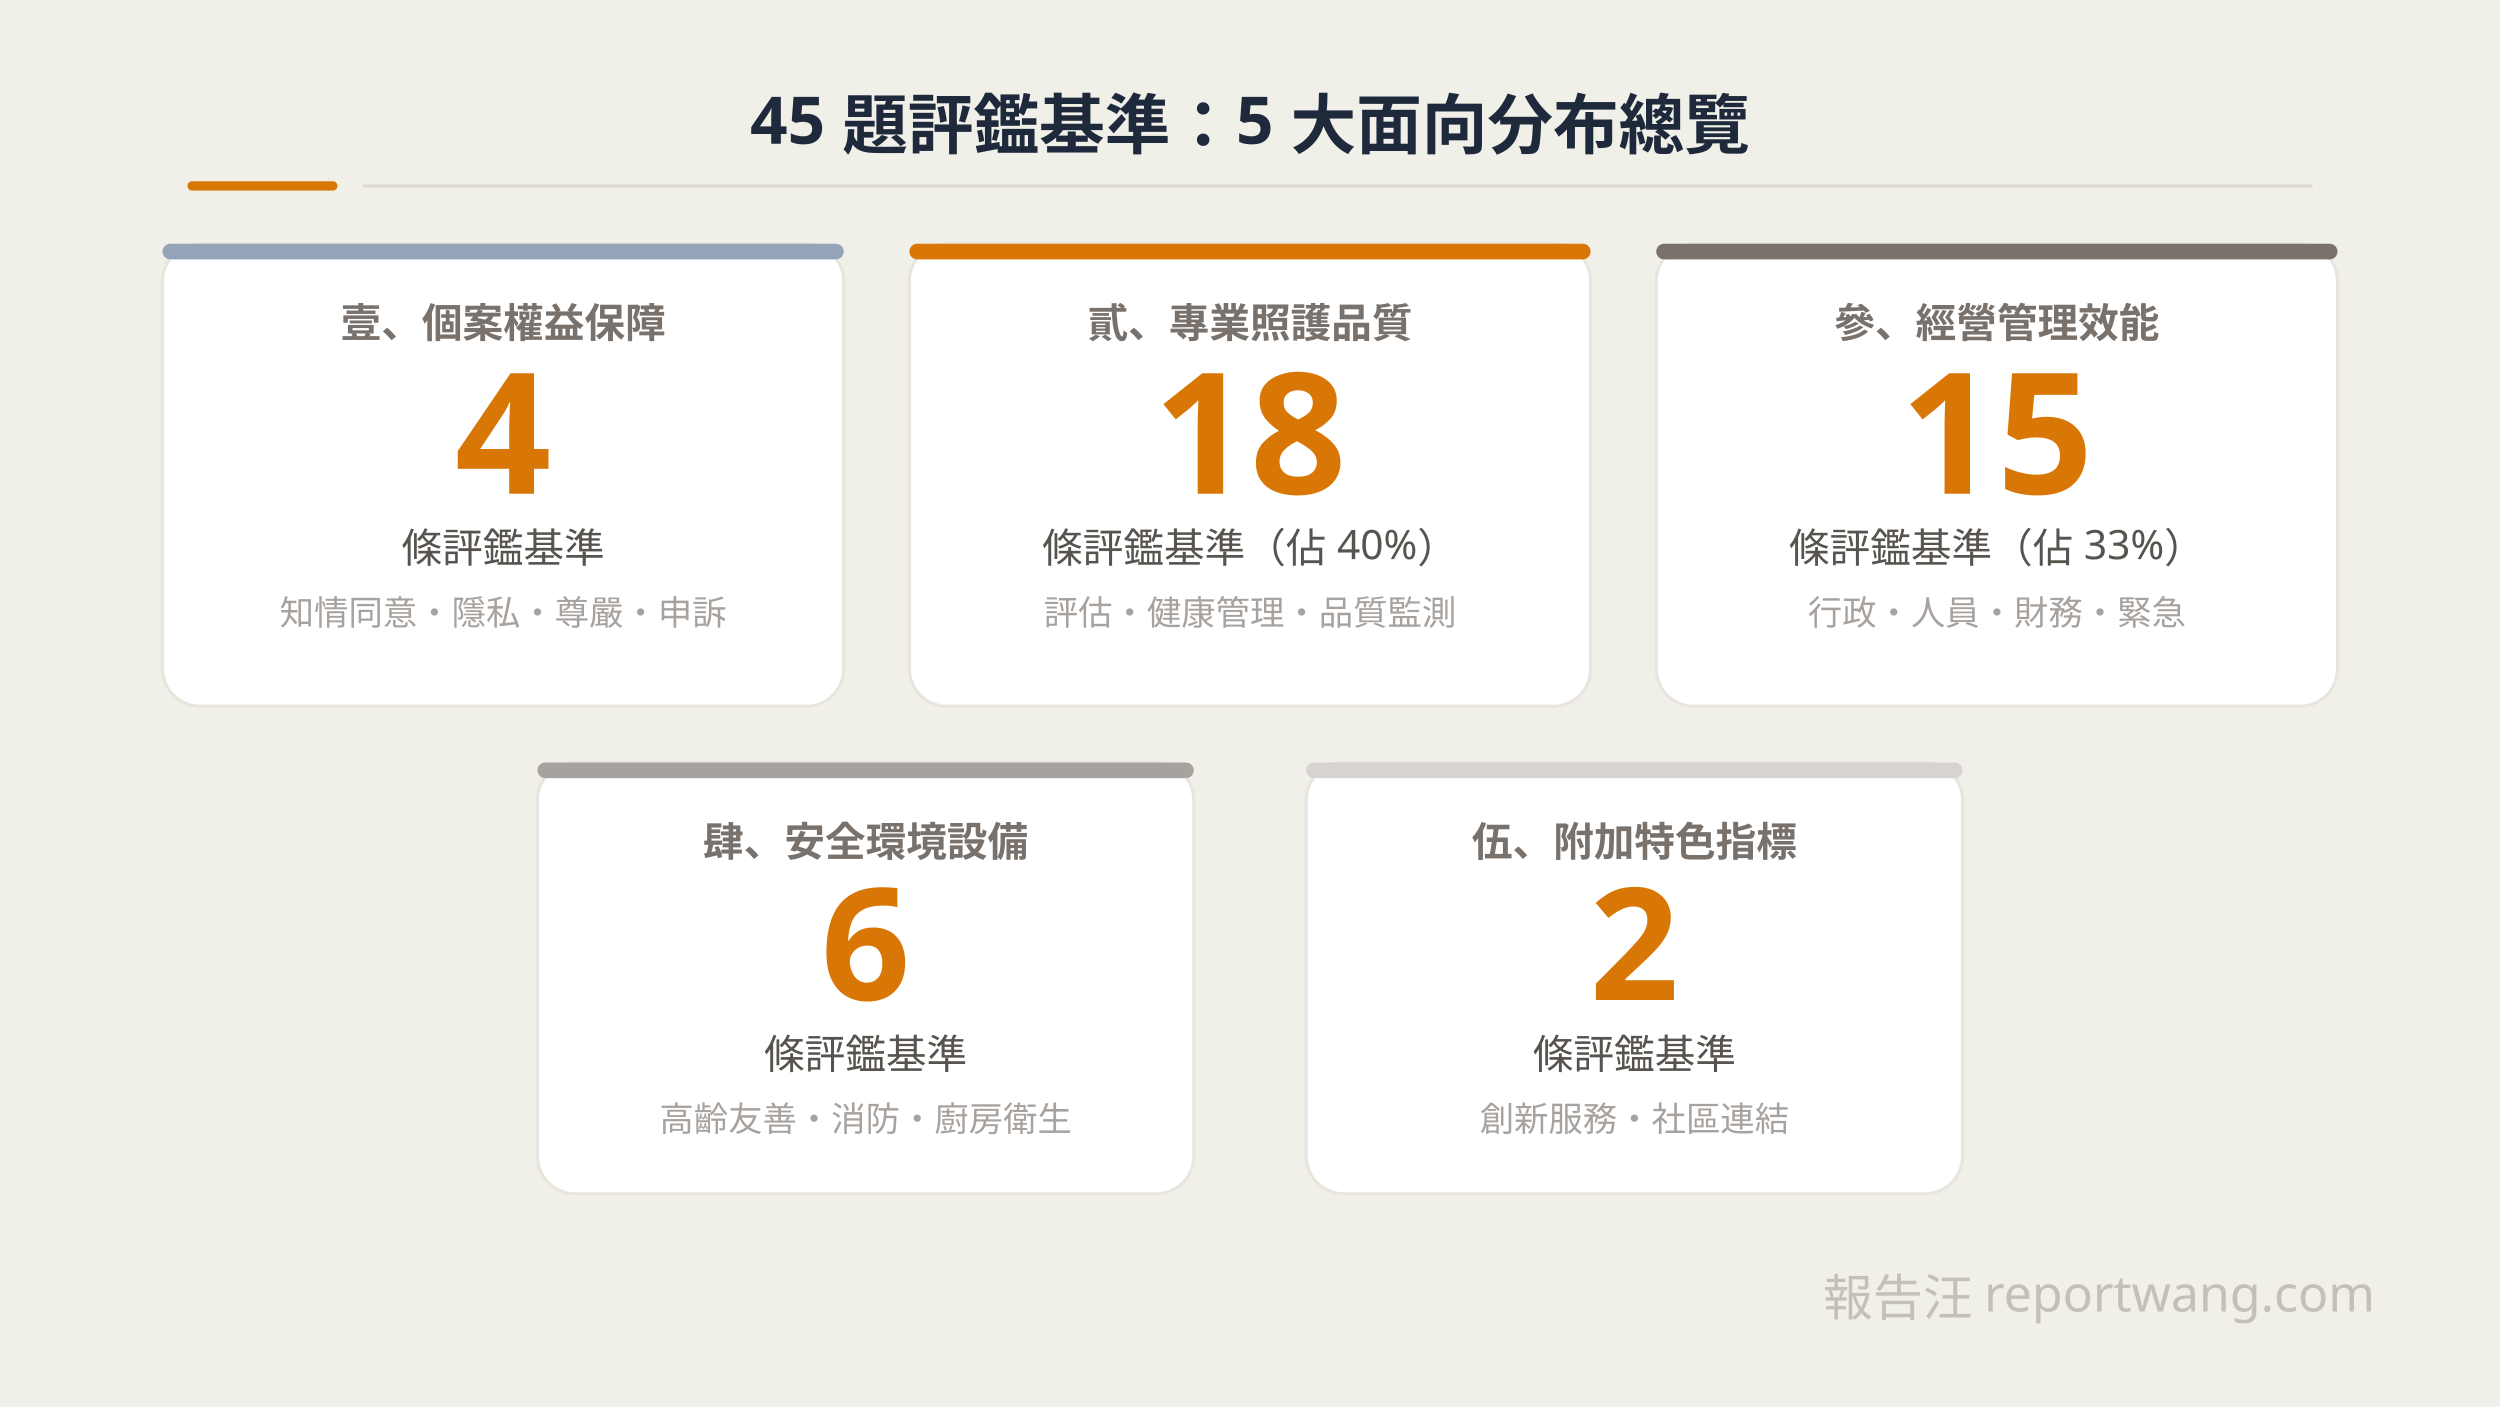
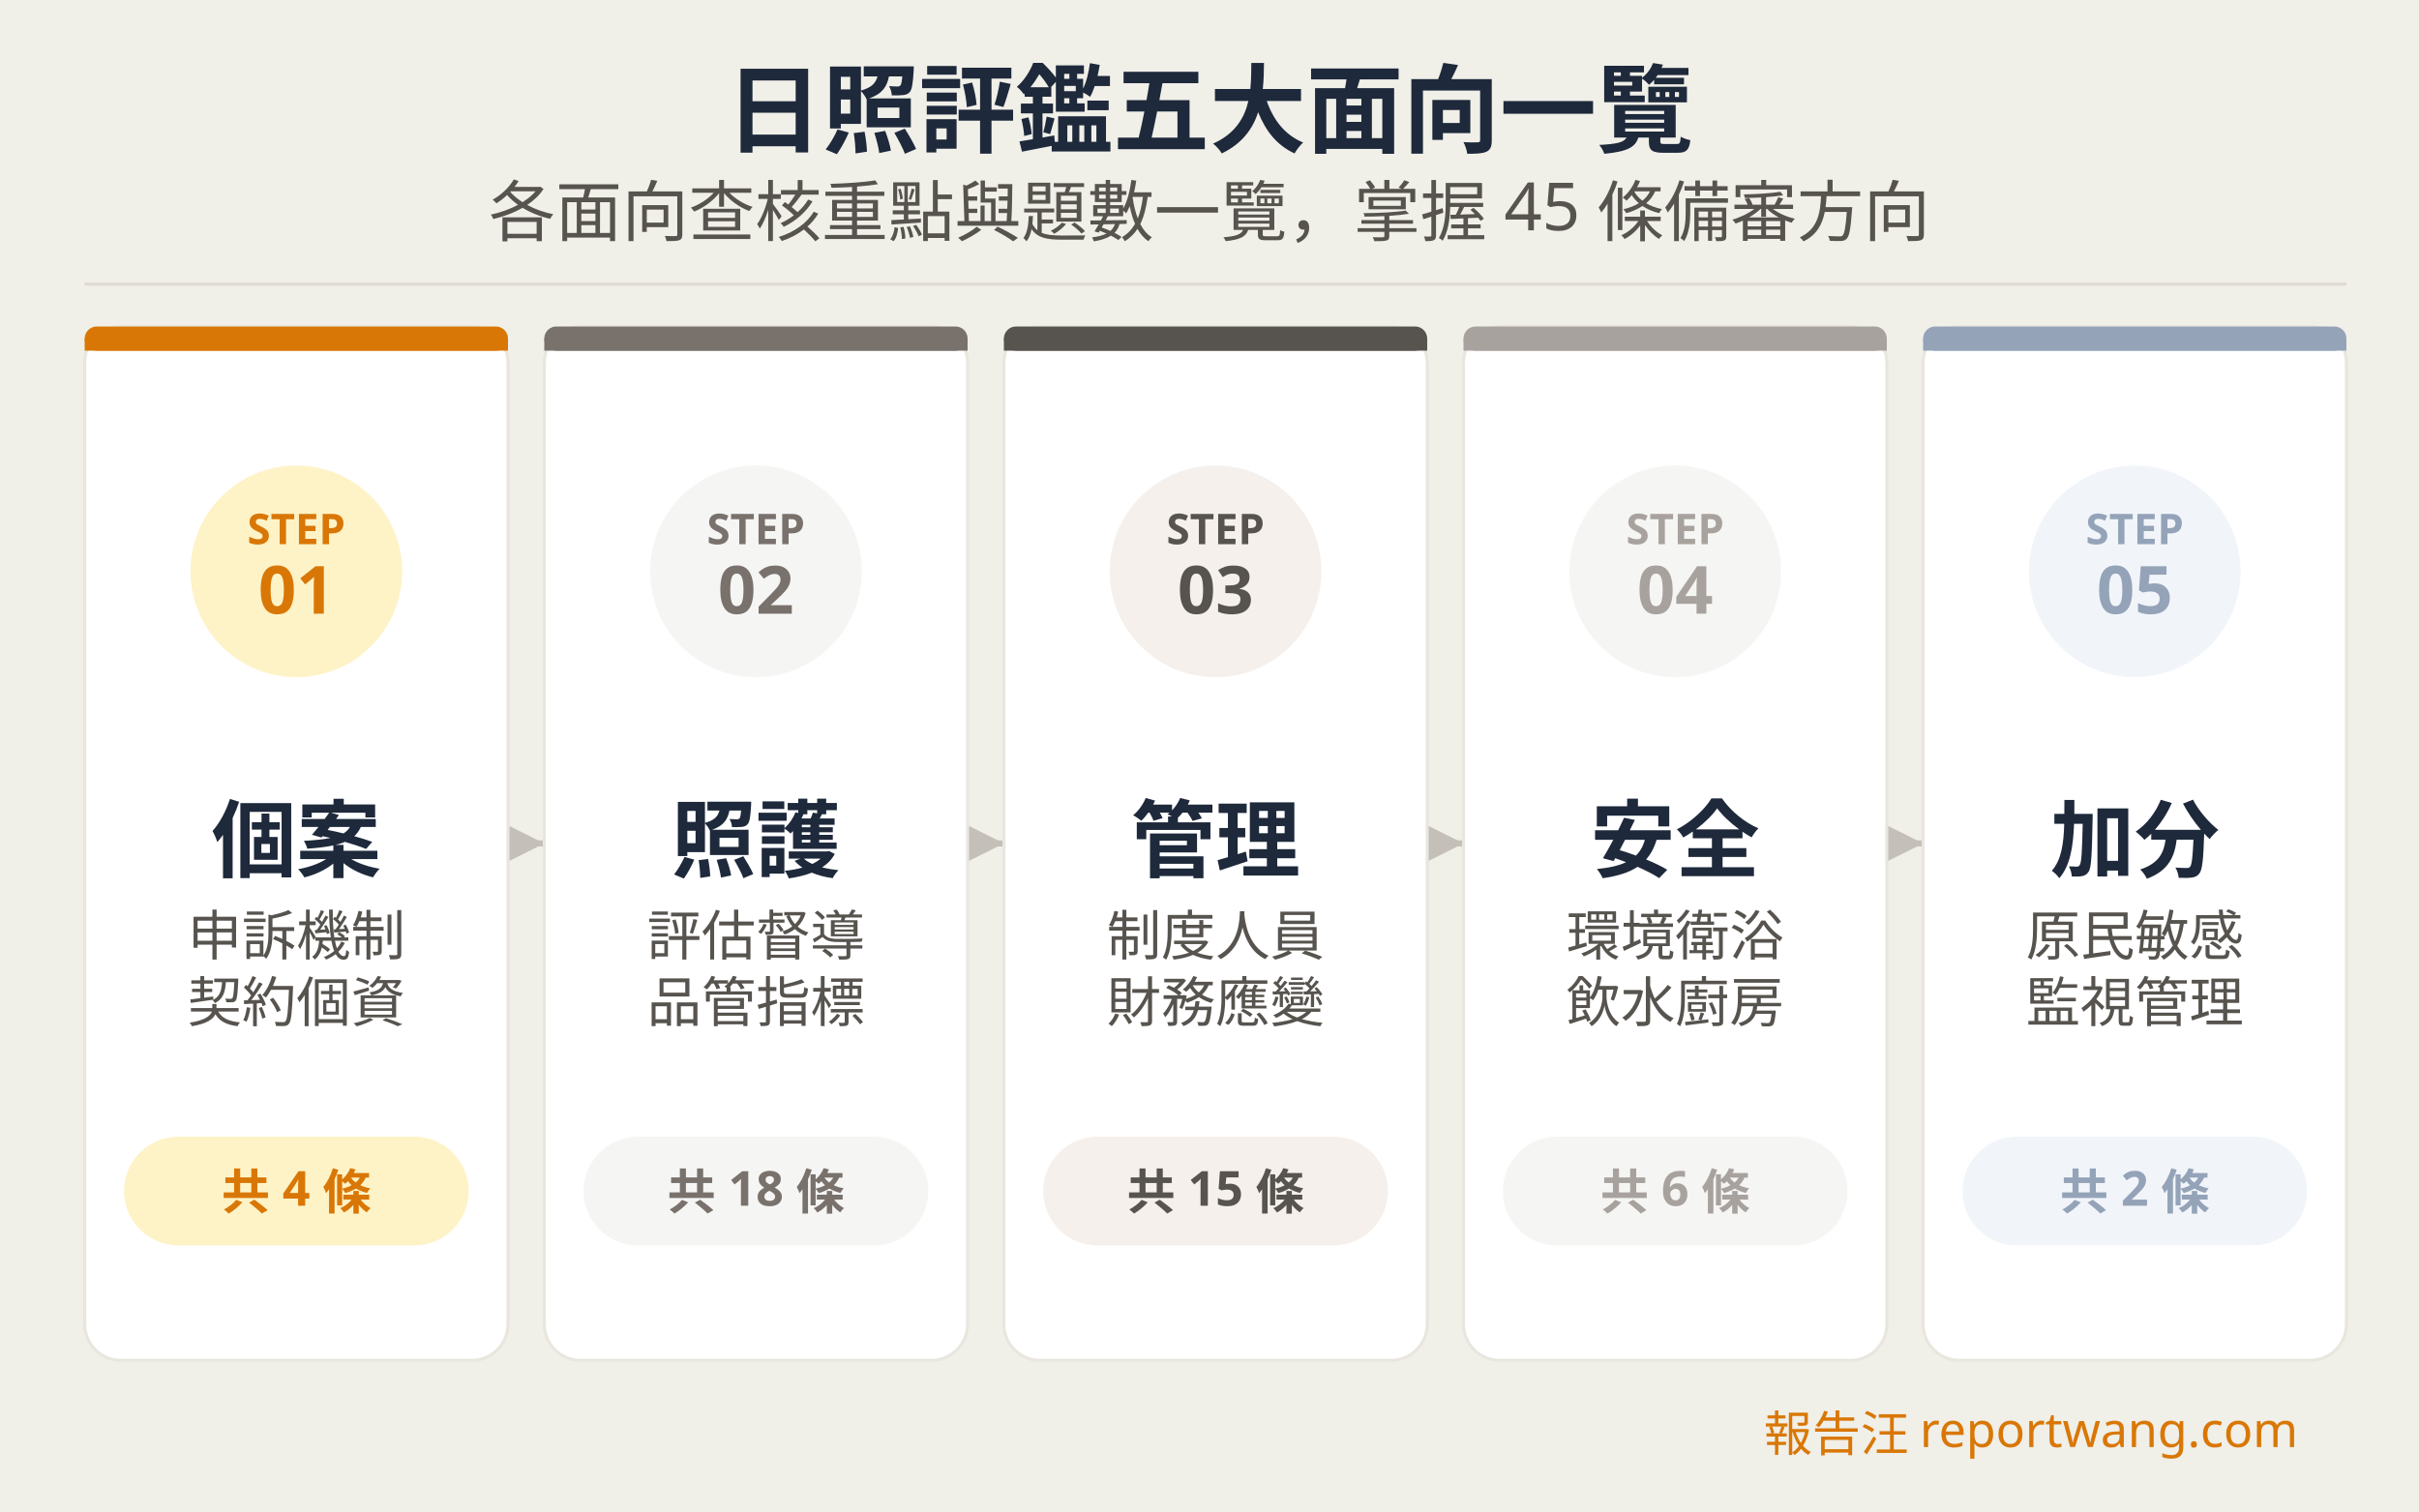
- <svg xmlns="http://www.w3.org/2000/svg" width="800" height="450" viewBox="0 0 800 450" font-family="'Noto Sans TC', sans-serif">
-   <rect width="800" height="450" fill="#f0efe8" />
-   <text x="400" y="46" font-size="21" font-weight="700" fill="#1e293b" text-anchor="middle">45 題評鑑基準：5 大面向分布總覽</text>
-   <rect x="60" y="58" width="48" height="3" rx="1.5" fill="#d97706" />
-   <line x1="116" y1="59.5" x2="740" y2="59.5" stroke="#dedad3" stroke-width="1" />
-   <rect x="52" y="78" width="218" height="148" rx="12" fill="white" stroke="#e8e5de" stroke-width="1" />
-   <rect x="52" y="78" width="218" height="5" rx="2.5" fill="#94a3b8" />
-   <text x="161" y="108" font-size="13" fill="#78716c" text-anchor="middle" font-weight="600">壹、個案權益保障</text>
-   <text x="161" y="158" font-size="54" font-weight="900" fill="#d97706" text-anchor="middle">4</text>
-   <text x="161" y="180" font-size="13" fill="#57534e" text-anchor="middle">條評鑑基準</text>
-   <text x="161" y="200" font-size="11" fill="#a8a29e" text-anchor="middle">知情同意・隱私・尊嚴・申訴</text>
-   <rect x="291" y="78" width="218" height="148" rx="12" fill="white" stroke="#e8e5de" stroke-width="1" />
-   <rect x="291" y="78" width="218" height="5" rx="2.5" fill="#d97706" />
-   <text x="400" y="108" font-size="13" fill="#78716c" text-anchor="middle" font-weight="600">貳、專業照護品質</text>
-   <text x="400" y="158" font-size="54" font-weight="900" fill="#d97706" text-anchor="middle">18</text>
-   <text x="400" y="180" font-size="13" fill="#57534e" text-anchor="middle">條評鑑基準（佔 40%）</text>
-   <text x="400" y="200" font-size="11" fill="#a8a29e" text-anchor="middle">評估・健康管理・品質監測</text>
-   <rect x="530" y="78" width="218" height="148" rx="12" fill="white" stroke="#e8e5de" stroke-width="1" />
-   <rect x="530" y="78" width="218" height="5" rx="2.5" fill="#78716c" />
-   <text x="639" y="108" font-size="13" fill="#78716c" text-anchor="middle" font-weight="600">參、經營管理效能</text>
-   <text x="639" y="158" font-size="54" font-weight="900" fill="#d97706" text-anchor="middle">15</text>
-   <text x="639" y="180" font-size="13" fill="#57534e" text-anchor="middle">條評鑑基準（佔 33%）</text>
-   <text x="639" y="200" font-size="11" fill="#a8a29e" text-anchor="middle">行政・人員・財務・緊急</text>
-   <rect x="172" y="244" width="210" height="138" rx="12" fill="white" stroke="#e8e5de" stroke-width="1" />
-   <rect x="172" y="244" width="210" height="5" rx="2.5" fill="#a8a29e" />
-   <text x="277" y="274" font-size="13" fill="#78716c" text-anchor="middle" font-weight="600">肆、安全環境設備</text>
-   <text x="277" y="320" font-size="50" font-weight="900" fill="#d97706" text-anchor="middle">6</text>
-   <text x="277" y="342" font-size="13" fill="#57534e" text-anchor="middle">條評鑑基準</text>
-   <text x="277" y="362" font-size="11" fill="#a8a29e" text-anchor="middle">高齡友善・消防・廚房衛生</text>
-   <rect x="418" y="244" width="210" height="138" rx="12" fill="white" stroke="#e8e5de" stroke-width="1" />
-   <rect x="418" y="244" width="210" height="5" rx="2.5" fill="#d6d3d1" />
-   <text x="523" y="274" font-size="13" fill="#78716c" text-anchor="middle" font-weight="600">伍、附加特色指標</text>
-   <text x="523" y="320" font-size="50" font-weight="900" fill="#d97706" text-anchor="middle">2</text>
-   <text x="523" y="342" font-size="13" fill="#57534e" text-anchor="middle">條評鑑基準</text>
-   <text x="523" y="362" font-size="11" fill="#a8a29e" text-anchor="middle">創新服務・社區連結</text>
-   <text x="760" y="421" font-size="16" fill="#c4bfb8" text-anchor="end" font-weight="400" font-family="'Noto Sans TC', sans-serif">報告汪 reportwang.com</text>
+ <svg xmlns="http://www.w3.org/2000/svg" width="800" height="500" viewBox="0 0 800 500" font-family="'Noto Sans TC', sans-serif">
+   <rect width="800" height="500" fill="#f0efe8" />
+   <text x="400" y="48" text-anchor="middle" font-size="32" fill="#1e293b" font-weight="700">日照評鑑五大面向一覽</text>
+   <text x="400" y="78" text-anchor="middle" font-size="22" fill="#57534e">各面向查核重點與題數一覽，掌握 45 條備審方向</text>
+   <line x1="28" y1="94" x2="776" y2="94" stroke="#dedad3" stroke-width="1" />
+   <line x1="168" y1="279" x2="180" y2="279" stroke="#c4bfb8" stroke-width="2" />
+   <polygon points="168,273 180,279 168,285" fill="#c4bfb8" />
+   <line x1="320" y1="279" x2="332" y2="279" stroke="#c4bfb8" stroke-width="2" />
+   <polygon points="320,273 332,279 320,285" fill="#c4bfb8" />
+   <line x1="472" y1="279" x2="484" y2="279" stroke="#c4bfb8" stroke-width="2" />
+   <polygon points="472,273 484,279 472,285" fill="#c4bfb8" />
+   <line x1="624" y1="279" x2="636" y2="279" stroke="#c4bfb8" stroke-width="2" />
+   <polygon points="624,273 636,279 624,285" fill="#c4bfb8" />
+   <rect x="28" y="108" width="140" height="342" rx="12" fill="white" stroke="#e8e6de" stroke-width="1" />
+   <rect x="28" y="108" width="140" height="8" rx="4" fill="#d97706" />
+   <rect x="28" y="112" width="140" height="4" fill="#d97706" />
+   <circle cx="98" cy="189" r="35" fill="#fef3c7" />
+   <text x="98" y="180" text-anchor="middle" font-size="14" fill="#d97706" font-weight="700">STEP</text>
+   <text x="98" y="203" text-anchor="middle" font-size="22" fill="#d97706" font-weight="700">01</text>
+   <text x="98" y="288" text-anchor="middle" font-size="28" fill="#1e293b" font-weight="700">個案</text>
+   <text x="98" y="316" text-anchor="middle" font-size="18" fill="#57534e">申訴機制</text>
+   <text x="98" y="338" text-anchor="middle" font-size="18" fill="#57534e">契約個資</text>
+   <rect x="41" y="376" width="114" height="36" rx="18" fill="#fef3c7" />
+   <text x="98" y="400" text-anchor="middle" font-size="16" fill="#d97706" font-weight="600">共 4 條</text>
+   <rect x="180" y="108" width="140" height="342" rx="12" fill="white" stroke="#e8e6de" stroke-width="1" />
+   <rect x="180" y="108" width="140" height="8" rx="4" fill="#78716c" />
+   <rect x="180" y="112" width="140" height="4" fill="#78716c" />
+   <circle cx="250" cy="189" r="35" fill="#f5f5f4" />
+   <text x="250" y="180" text-anchor="middle" font-size="14" fill="#78716c" font-weight="700">STEP</text>
+   <text x="250" y="203" text-anchor="middle" font-size="22" fill="#78716c" font-weight="700">02</text>
+   <text x="250" y="288" text-anchor="middle" font-size="28" fill="#1e293b" font-weight="700">照護</text>
+   <text x="250" y="316" text-anchor="middle" font-size="18" fill="#57534e">評估督導</text>
+   <text x="250" y="338" text-anchor="middle" font-size="18" fill="#57534e">品管指標</text>
+   <rect x="193" y="376" width="114" height="36" rx="18" fill="#f5f5f4" />
+   <text x="250" y="400" text-anchor="middle" font-size="16" fill="#78716c" font-weight="600">共 18 條</text>
+   <rect x="332" y="108" width="140" height="342" rx="12" fill="white" stroke="#e8e6de" stroke-width="1" />
+   <rect x="332" y="108" width="140" height="8" rx="4" fill="#57534e" />
+   <rect x="332" y="112" width="140" height="4" fill="#57534e" />
+   <circle cx="402" cy="189" r="35" fill="#f5f0eb" />
+   <text x="402" y="180" text-anchor="middle" font-size="14" fill="#57534e" font-weight="700">STEP</text>
+   <text x="402" y="203" text-anchor="middle" font-size="22" fill="#57534e" font-weight="700">03</text>
+   <text x="402" y="288" text-anchor="middle" font-size="28" fill="#1e293b" font-weight="700">管理</text>
+   <text x="402" y="316" text-anchor="middle" font-size="18" fill="#57534e">制度人員</text>
+   <text x="402" y="338" text-anchor="middle" font-size="18" fill="#57534e">財務應變</text>
+   <rect x="345" y="376" width="114" height="36" rx="18" fill="#f5f0eb" />
+   <text x="402" y="400" text-anchor="middle" font-size="16" fill="#57534e" font-weight="600">共 15 條</text>
+   <rect x="484" y="108" width="140" height="342" rx="12" fill="white" stroke="#e8e6de" stroke-width="1" />
+   <rect x="484" y="108" width="140" height="8" rx="4" fill="#a8a29e" />
+   <rect x="484" y="112" width="140" height="4" fill="#a8a29e" />
+   <circle cx="554" cy="189" r="35" fill="#f5f5f4" />
+   <text x="554" y="180" text-anchor="middle" font-size="14" fill="#a8a29e" font-weight="700">STEP</text>
+   <text x="554" y="203" text-anchor="middle" font-size="22" fill="#a8a29e" font-weight="700">04</text>
+   <text x="554" y="288" text-anchor="middle" font-size="28" fill="#1e293b" font-weight="700">安全</text>
+   <text x="554" y="316" text-anchor="middle" font-size="18" fill="#57534e">環境衛浴</text>
+   <text x="554" y="338" text-anchor="middle" font-size="18" fill="#57534e">飲水廚房</text>
+   <rect x="497" y="376" width="114" height="36" rx="18" fill="#f5f5f4" />
+   <text x="554" y="400" text-anchor="middle" font-size="16" fill="#a8a29e" font-weight="600">共 6 條</text>
+   <rect x="636" y="108" width="140" height="342" rx="12" fill="white" stroke="#e8e6de" stroke-width="1" />
+   <rect x="636" y="108" width="140" height="8" rx="4" fill="#94a3b8" />
+   <rect x="636" y="112" width="140" height="4" fill="#94a3b8" />
+   <circle cx="706" cy="189" r="35" fill="#f1f5f9" />
+   <text x="706" y="180" text-anchor="middle" font-size="14" fill="#94a3b8" font-weight="700">STEP</text>
+   <text x="706" y="203" text-anchor="middle" font-size="22" fill="#94a3b8" font-weight="700">05</text>
+   <text x="706" y="288" text-anchor="middle" font-size="28" fill="#1e293b" font-weight="700">加分</text>
+   <text x="706" y="316" text-anchor="middle" font-size="18" fill="#57534e">原民敏感</text>
+   <text x="706" y="338" text-anchor="middle" font-size="18" fill="#57534e">監視管理</text>
+   <rect x="649" y="376" width="114" height="36" rx="18" fill="#f1f5f9" />
+   <text x="706" y="400" text-anchor="middle" font-size="16" fill="#94a3b8" font-weight="600">共 2 條</text>
+   <text x="760" y="480" font-size="16" fill="#d97706" text-anchor="end" font-weight="400">報告汪 reportwang.com</text>
</svg>
